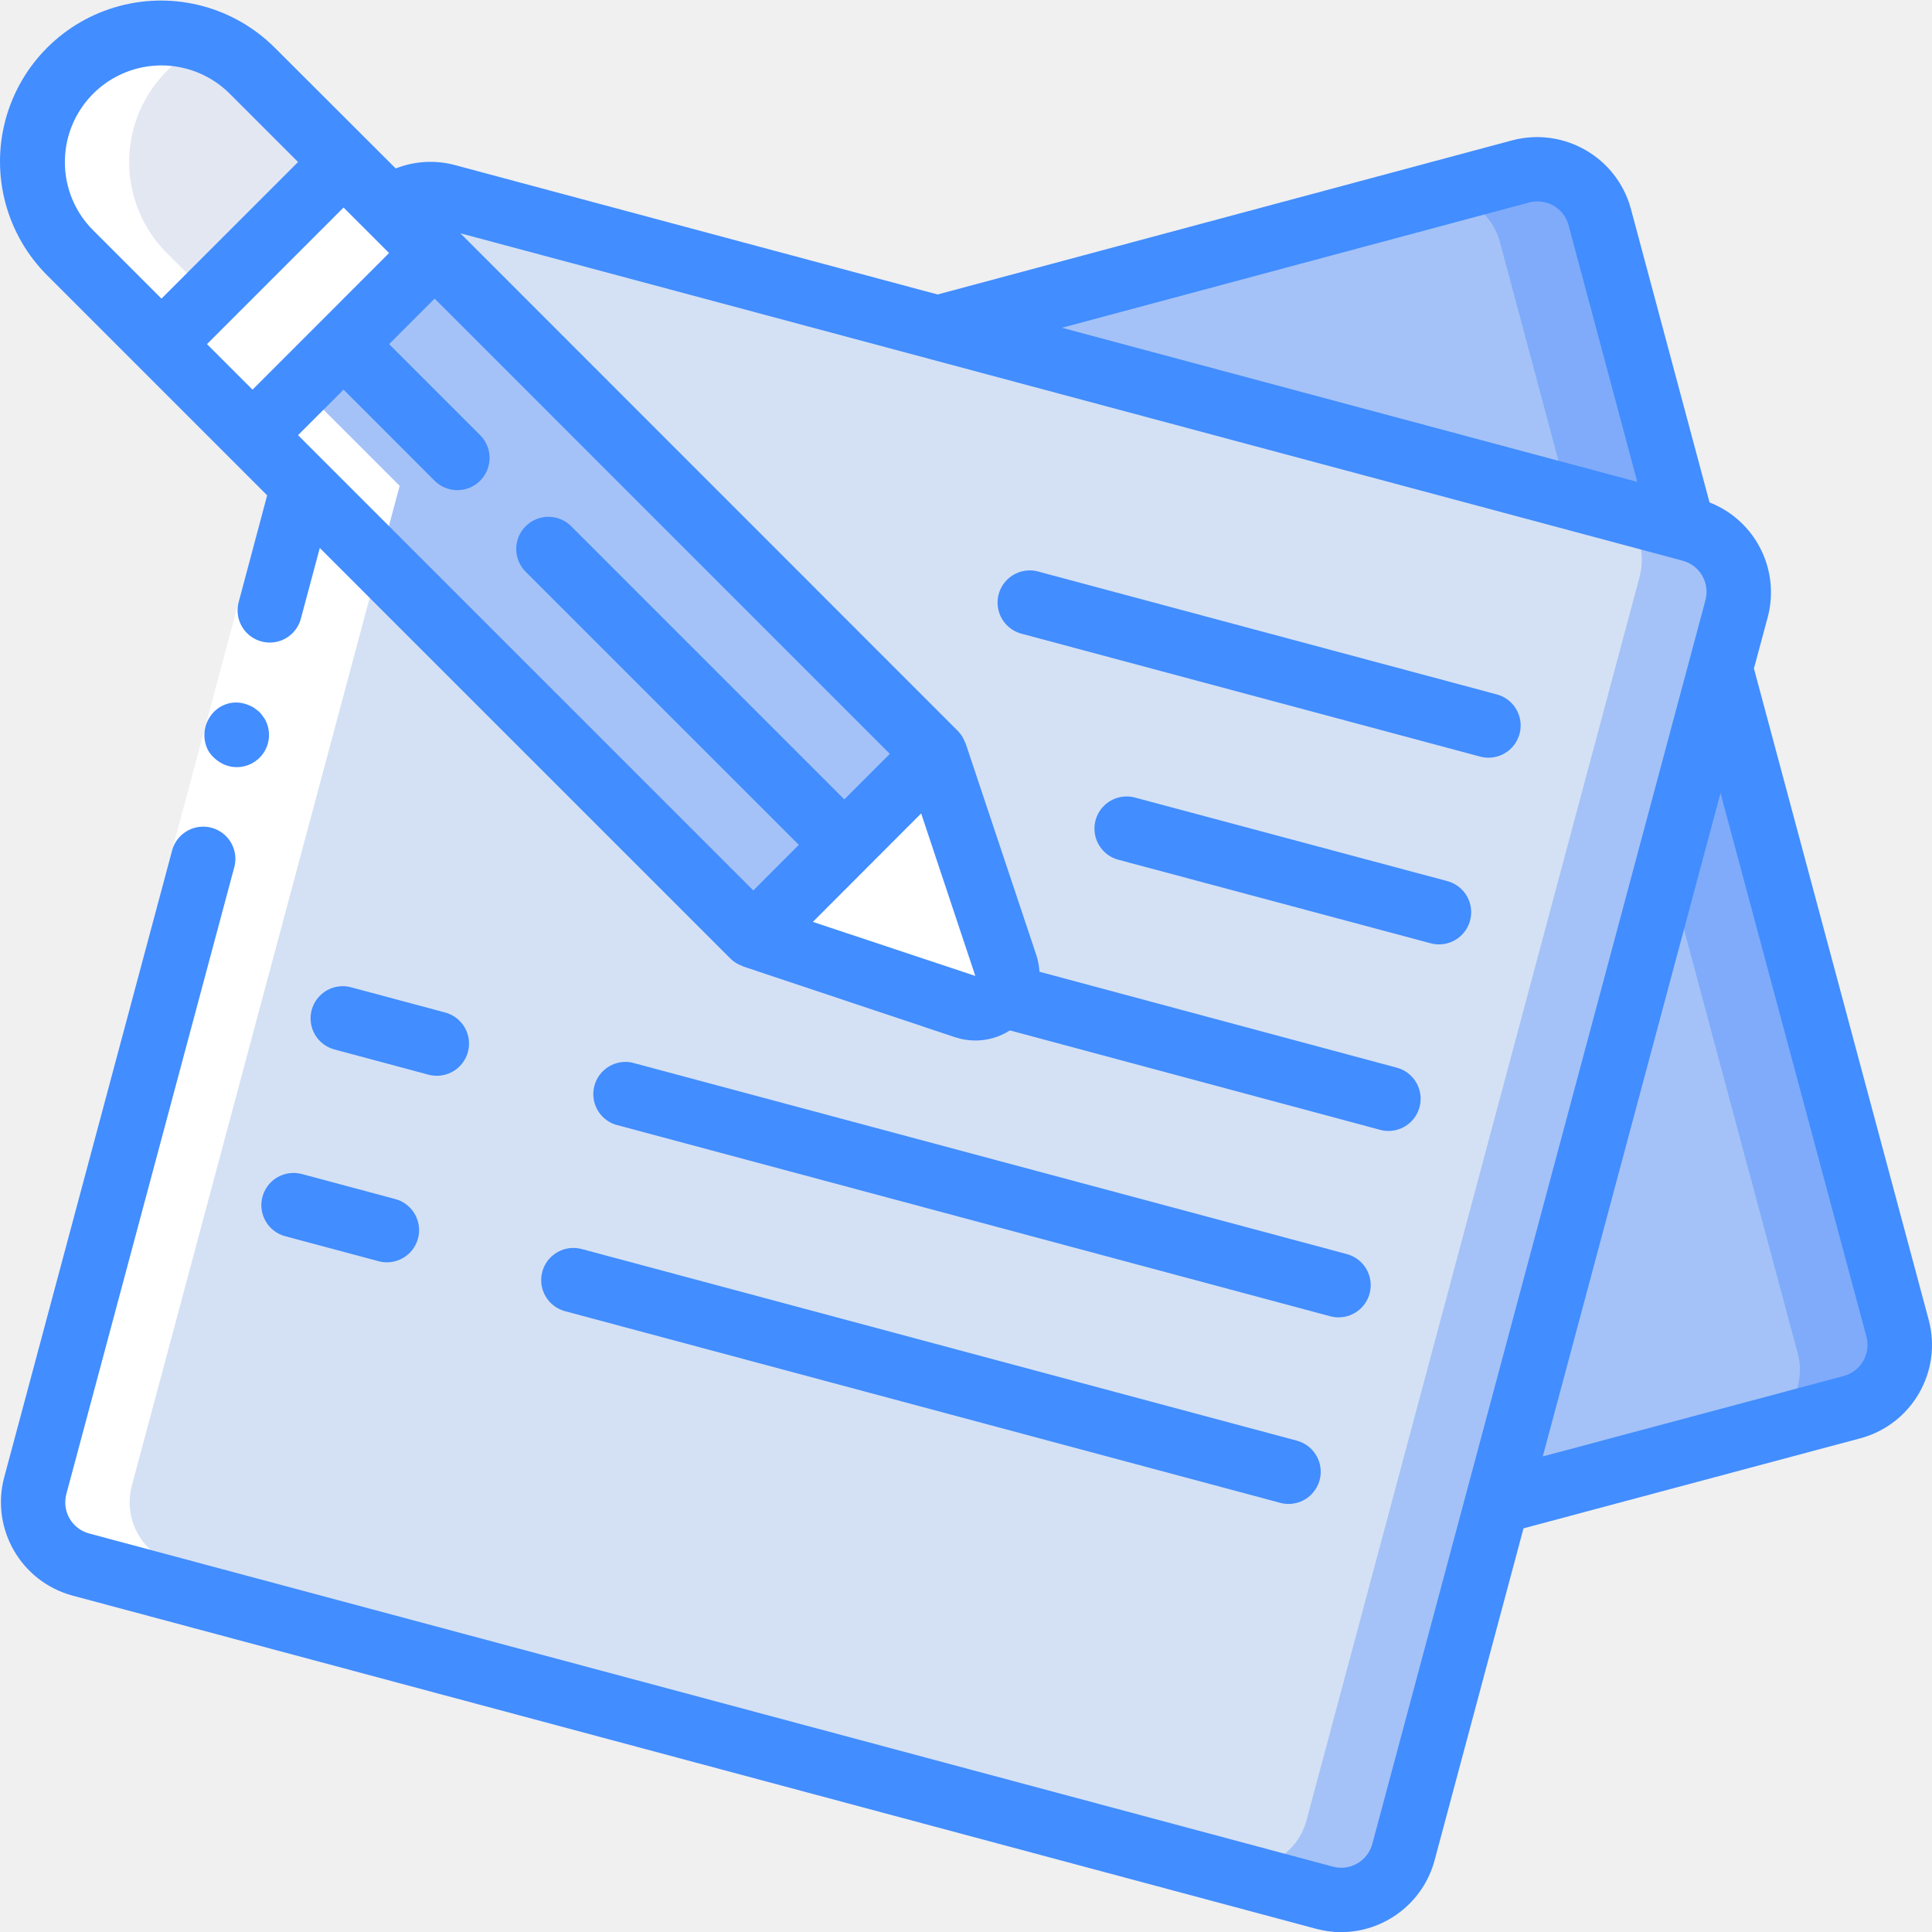
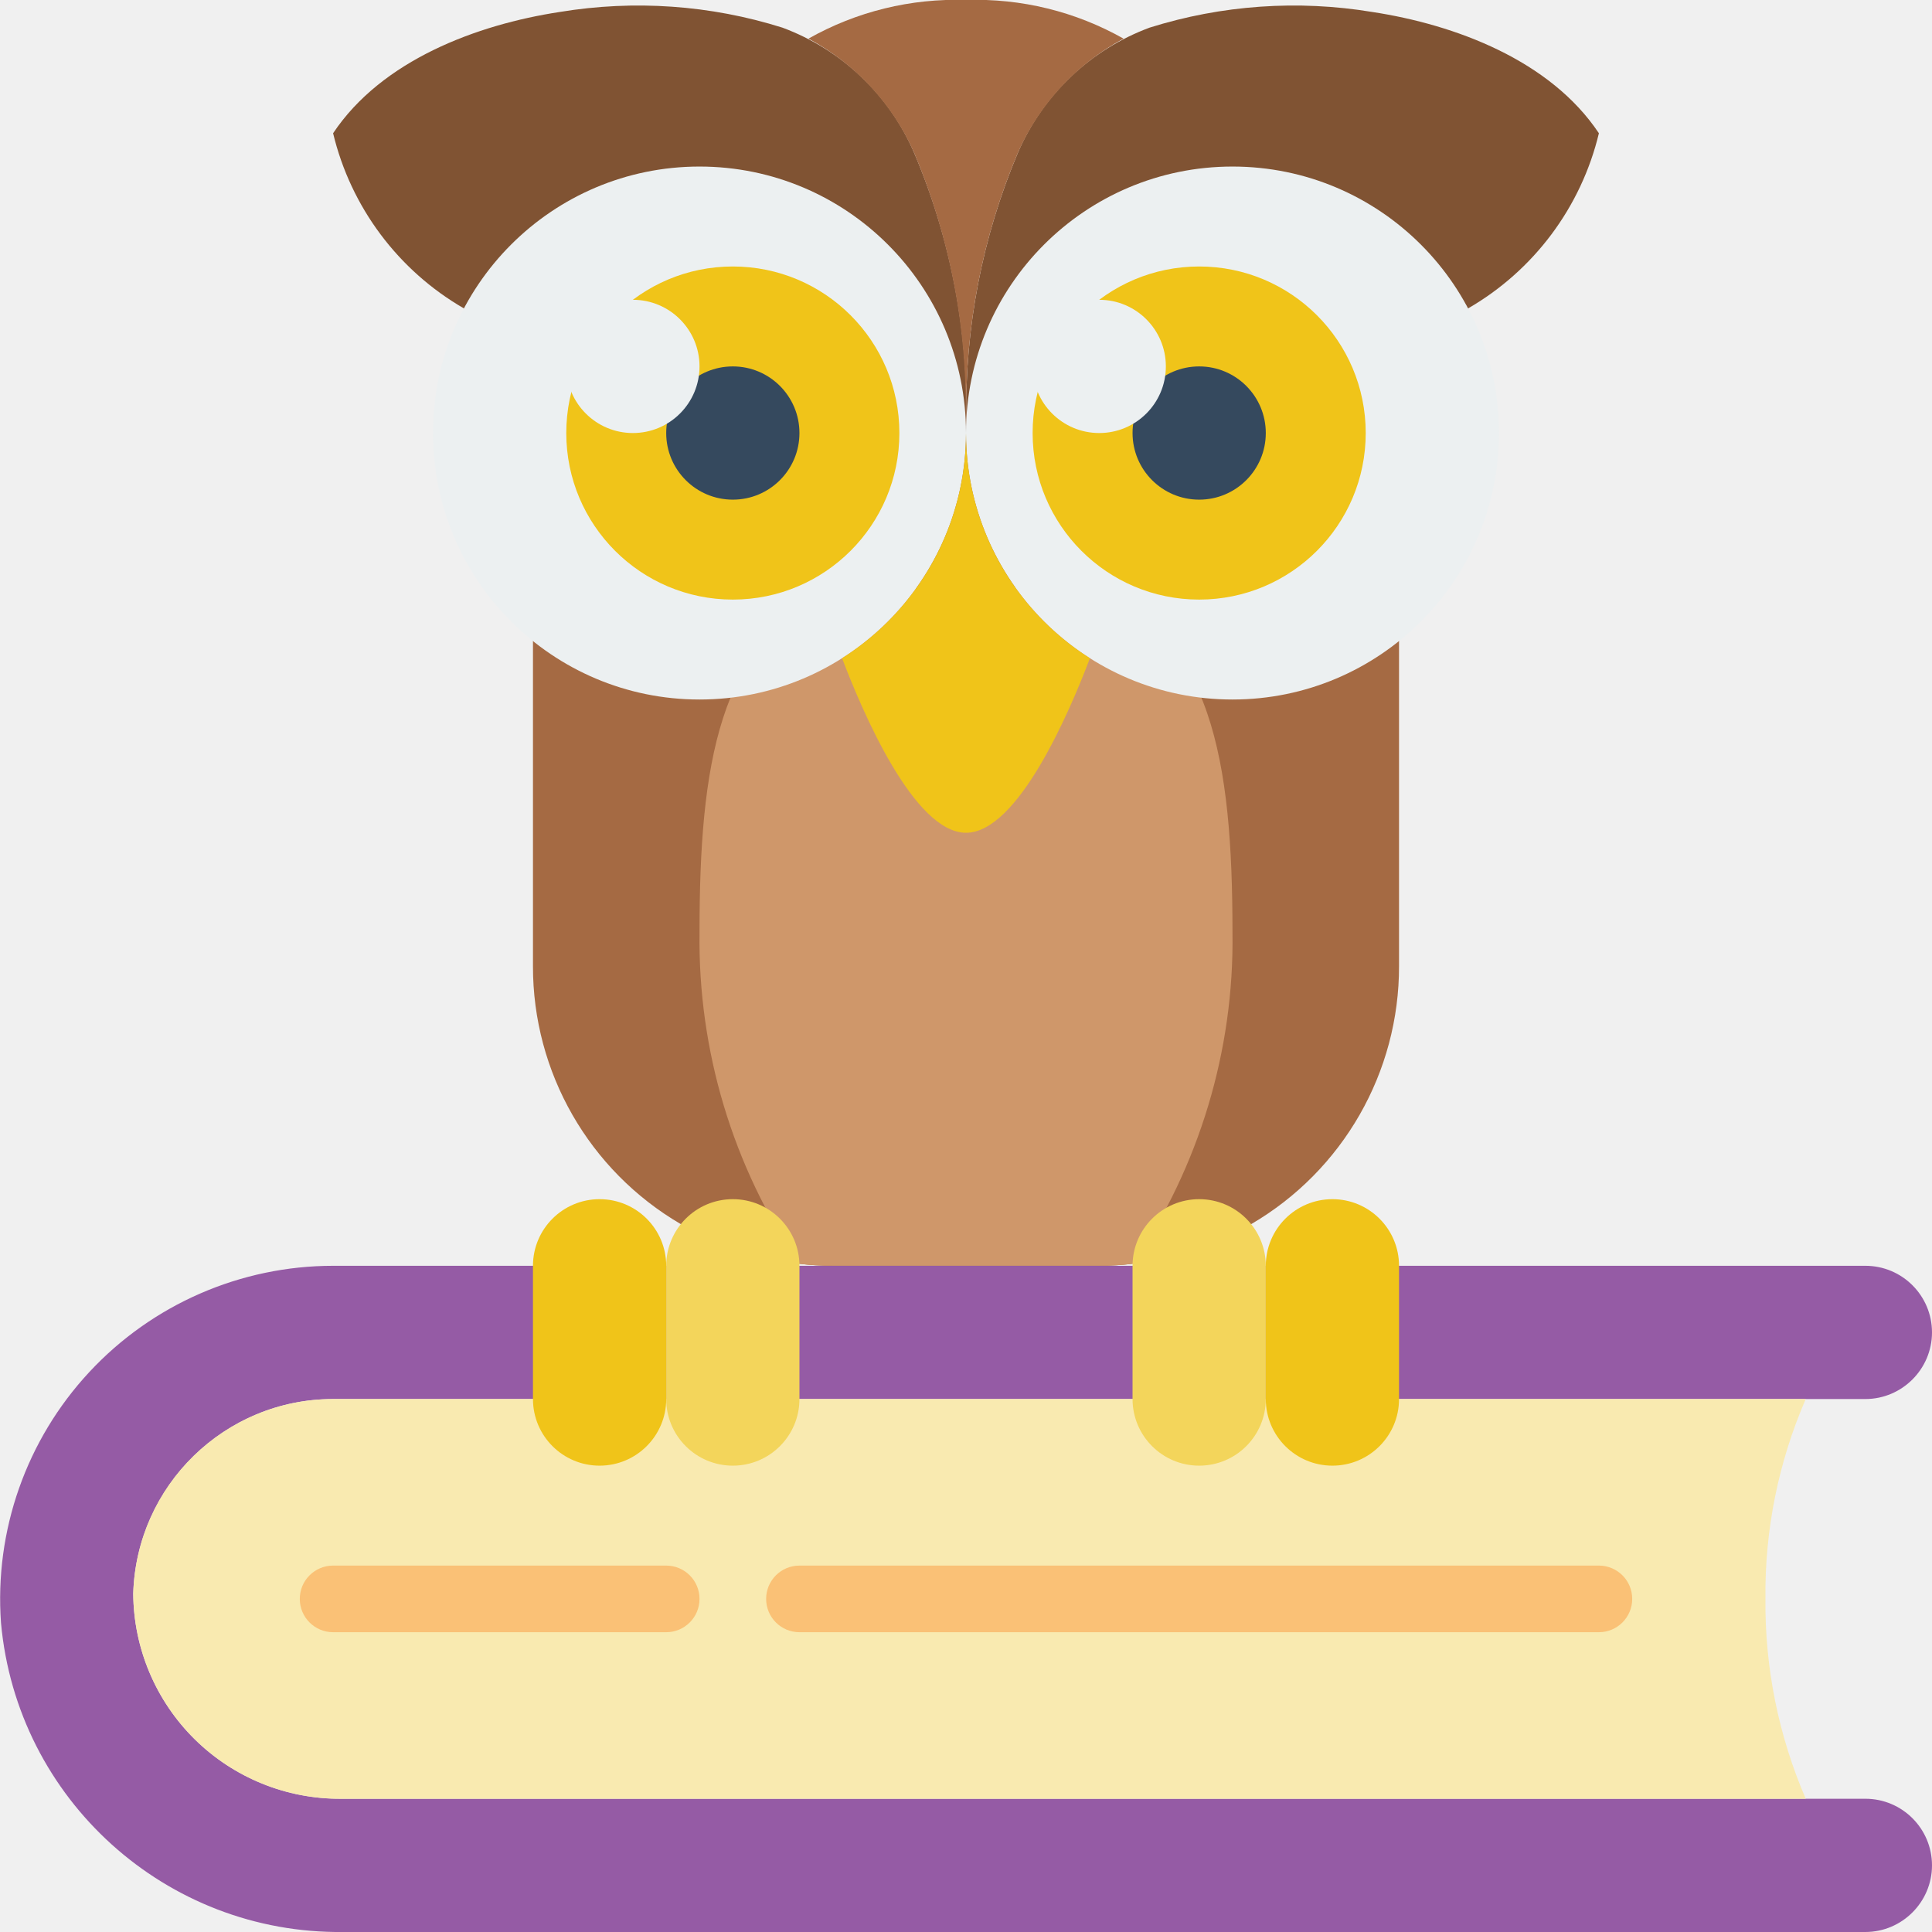
- <svg xmlns="http://www.w3.org/2000/svg" height="512pt" viewBox="0 0 512.15 512" width="512pt">
-   <path d="m248.453 86.82h.086l154.625-41.473c9.113-2.402 18.461 3.016 20.906 12.117l22.016 82.262 9.984 37.293v.086l46.934 174.934c2.441 9.094-2.941 18.449-12.035 20.906l-94.121 25.172zm0 0" fill="#7fabfa" />
-   <path d="m222 93.441h.086l154.625-41.469c9.113-2.406 18.457 3.012 20.906 12.117l22.016 82.262 9.984 37.289v.086l46.934 174.934c2.441 9.094-2.941 18.449-12.035 20.906l-94.121 25.172zm0 0" fill="#a4c2f7" />
-   <path d="m460.336 161.23-88.32 329.73c-2.457 9.09-11.812 14.477-20.906 12.031l-329.727-88.32c-2.305-.645-4.453-1.746-6.316-3.242-5.223-4.246-7.461-11.164-5.719-17.664l71-265.047 24.574-74.496c4.012-2.691 8.996-3.5 13.652-2.219l310.359 83.117 19.371 5.203c9.09 2.457 14.477 11.812 12.031 20.906zm0 0" fill="#a4c2f7" />
-   <path d="m434.648 152.785-88.316 329.727c-2.457 9.094-11.812 14.477-20.91 12.031l-310.355-83.113c-5.223-4.246-7.461-11.164-5.719-17.664l71-265.047 24.574-74.496c4.012-2.691 8.996-3.5 13.652-2.219l310.359 83.117c5.223 4.246 7.461 11.164 5.715 17.664zm0 0" fill="#d4e1f4" />
-   <path d="m255.879 266.789-56.238-18.773 48.301-48.297 18.773 56.234c1.004 3.074.195 6.457-2.094 8.746-2.285 2.285-5.668 3.094-8.742 2.09zm0 0" fill="#fff" />
-   <path d="m91.098 42.875-48.297 48.297-24.152-24.148c-13.336-13.336-13.336-34.961 0-48.297 13.34-13.34 34.965-13.34 48.301 0zm0 0" fill="#e3e7f2" />
-   <path d="m247.941 199.719-18.09 18.09v.086l-12.031 12.031h-.086l-18.094 18.09-132.691-132.691 18.176-18.094 12.031-12.031 18.09-18.176zm0 0" fill="#a4c2f7" />
-   <path d="m42.805 91.172 48.297-48.297 24.148 24.148-48.297 48.297zm0 0" fill="#fff" />
-   <path d="m68.398 91.172-24.148-24.148c-8.105-8.098-11.605-19.723-9.324-30.949 2.285-11.227 10.051-20.562 20.676-24.852-15.059-6.121-32.344-.777-41.32 12.773-8.973 13.555-7.145 31.555 4.367 43.027l24.152 24.148 24.148 24.152 12.801-12.801zm0 0" fill="#fff" />
-   <path d="m365.785 500.066-318.805-85.395c-2.301-.645-4.449-1.746-6.312-3.242-5.223-4.246-7.461-11.164-5.719-17.664l70.996-265.047-26.195-26.195-12.801 12.801 13.398 13.395-71 265.047c-1.742 6.5.496 13.418 5.719 17.664 1.863 1.496 4.012 2.598 6.316 3.242l329.727 88.32c5.082 1.359 10.508.277 14.676-2.926zm0 0" fill="#fff" />
-   <path d="m376.711 51.973-116.234 31.18 12.801 3.414 129.031-34.594c1.215-.312 2.461-.484 3.711-.523l11.777-3.156c-4.168-3.176-9.562-4.262-14.633-2.945l-22.742 6.102c-1.254.039-2.5.211-3.711.523zm0 0" fill="#fff" />
-   <path d="m88.59 130.93-28.707 107.152-42.289 157.895-16.488-4.422 42.293-157.883 28.703-107.16zm0 0" fill="#fff" />
-   <g fill="#428dff">
-     <path d="m69.133 189.059c-.375-.43-.809-.805-1.289-1.117-.406-.352-.863-.637-1.355-.852-.516-.242-1.051-.445-1.598-.609-3.332-.973-6.922.258-8.957 3.074-2.07 2.742-2.332 6.449-.668 9.453.59.957 1.352 1.789 2.254 2.457.875.691 1.879 1.199 2.953 1.504 3.363.941 6.957-.258 9.082-3.031 2.121-2.77 2.34-6.559.551-9.555zm0 0" />
-     <path d="m355.52 512.113c11.57-.031 21.695-7.781 24.746-18.941l23.598-88.102 89.367-23.891c13.617-3.703 21.68-17.711 18.051-31.344l-46.336-172.699 3.668-13.652c3.316-12.574-3.324-25.637-15.438-30.371l-20.863-77.883c-3.734-13.605-17.707-21.68-31.359-18.125l-152.406 40.883-127.797-34.262c-5.238-1.438-10.801-1.137-15.852.855l-31.926-31.871c-10.762-10.859-26.508-15.133-41.281-11.199-14.773 3.934-26.312 15.469-30.25 30.242-3.938 14.773.328 30.523 11.184 41.285l58.191 58.191-7.535 28.254c-.805 2.949.031 6.105 2.191 8.27 2.16 2.164 5.312 3.008 8.266 2.211 2.949-.797 5.25-3.113 6.027-6.07l5.008-18.707 108.887 108.879c.891.871 1.961 1.531 3.141 1.938.066 0 .121.094.195.117l56.211 18.773c1.758.578 3.594.863 5.441.855 3.215-.012 6.359-.938 9.062-2.672l98.137 26.352c.723.199 1.469.301 2.219.297 4.281 0 7.898-3.176 8.453-7.422.559-4.246-2.117-8.246-6.254-9.352l-94.719-25.43c-.086-1.449-.348-2.883-.785-4.27l-18.773-56.215c0-.078-.094-.129-.129-.207-.406-1.168-1.062-2.234-1.93-3.121l-131.898-131.945 324.02 86.793c2.191.586 4.059 2.016 5.191 3.98 1.133 1.961 1.438 4.293.852 6.484l-88.305 329.684c-.582 2.191-2.016 4.062-3.98 5.195-1.965 1.133-4.301 1.438-6.488.848l-329.688-88.312c-4.551-1.215-7.258-5.883-6.051-10.438l44.512-166.16c.805-2.949-.031-6.105-2.191-8.27-2.16-2.168-5.312-3.012-8.266-2.215s-5.254 3.113-6.031 6.074l-44.492 166.102c-3.625 13.641 4.445 27.652 18.066 31.359l329.695 88.336c2.164.59 4.398.891 6.645.887zm139.25-157.867c1.207 4.527-1.461 9.184-5.977 10.43l-79.82 21.332 47.113-175.879zm-89.449-300.637c2.199-.602 4.547-.297 6.52.844 1.973 1.137 3.406 3.02 3.984 5.223l18.203 67.996-152.516-40.859zm-181.504 158.227-72.406-72.414c-3.332-3.332-8.738-3.332-12.07.004-3.332 3.332-3.328 8.738.008 12.07l72.41 72.395-12.062 12.078-120.688-120.688 12.066-12.066 24.129 24.141c2.16 2.156 5.301 3 8.25 2.207 2.945-.789 5.246-3.09 6.035-6.035.789-2.945-.051-6.09-2.207-8.246l-24.133-24.133 12.066-12.074 120.668 120.688zm-168.949-120.688 36.207-36.207 12.066 12.066-36.199 36.207zm-37.668-48.273c0-10.355 6.238-19.695 15.805-23.656 9.57-3.961 20.582-1.77 27.902 5.555l18.102 18.102-36.207 36.207-18.109-18.109c-4.812-4.789-7.512-11.305-7.492-18.098zm198.281 201.43 28.707-28.75 14.359 43.078zm0 0" />
-     <path d="m394.578 200.785c4.281-.004 7.898-3.18 8.457-7.426.555-4.242-2.121-8.246-6.254-9.352l-121.371-32.52c-2.977-.887-6.195-.086-8.41 2.09-2.215 2.172-3.074 5.379-2.246 8.367.828 2.992 3.219 5.297 6.234 6.02l121.379 32.527c.723.195 1.465.293 2.211.293zm0 0" />
-     <path d="m296.598 227.867 82.52 22.078c2.961.844 6.152.023 8.344-2.145 2.188-2.168 3.039-5.352 2.223-8.324-.816-2.973-3.172-5.273-6.164-6.02l-82.52-22.074c-2.965-.844-6.152-.027-8.344 2.145-2.191 2.168-3.039 5.352-2.223 8.324.816 2.973 3.172 5.273 6.164 6.016zm0 0" />
-     <path d="m113.574 284.812c.727.191 1.469.289 2.219.289 4.285.004 7.906-3.172 8.465-7.418.559-4.246-2.117-8.25-6.254-9.359l-24.746-6.629c-2.969-.867-6.176-.062-8.379 2.109-2.203 2.168-3.062 5.359-2.242 8.344.82 2.98 3.188 5.285 6.191 6.023zm0 0" />
-     <path d="m352.609 348.848c.723.195 1.465.297 2.211.297 4.285 0 7.906-3.172 8.465-7.418.559-4.246-2.117-8.25-6.254-9.359l-189.586-50.789c-4.398-.859-8.711 1.836-9.875 6.164-1.16 4.328 1.227 8.82 5.465 10.277zm0 0" />
-     <path d="m69.57 317.188c-1.219 4.551 1.484 9.223 6.031 10.445l24.746 6.621c.723.199 1.465.301 2.211.297 4.285.004 7.906-3.172 8.465-7.418.559-4.246-2.117-8.25-6.254-9.355l-24.746-6.633c-2.188-.586-4.52-.277-6.48.855-1.961 1.133-3.391 3-3.973 5.188zm0 0" />
-     <path d="m143.75 337.062c-1.215 4.547 1.484 9.223 6.031 10.445l189.578 50.797c.723.199 1.469.301 2.219.301 4.281-.004 7.898-3.18 8.457-7.426.555-4.246-2.121-8.246-6.258-9.352l-189.574-50.801c-2.188-.586-4.516-.281-6.477.852-1.961 1.133-3.391 2.996-3.977 5.184zm0 0" />
+ <svg xmlns="http://www.w3.org/2000/svg" height="512" viewBox="0 0 58 58" width="512">
+   <g fill-rule="nonzero" transform="translate(0 -1)" fill="none">
+     <path d="M13.93 10.26A8.31 8.31 0 0110 5c1.46-2.19 4.31-3.26 6.8-3.64 2.24-.37 4.53-.21 6.69.47a6.93 6.93 0 013.95 3.75A19.69 19.69 0 0129 13.9v.1z" fill="#805333" />
+     <path d="M44.07 10.26A8.31 8.31 0 0048 5c-1.46-2.19-4.31-3.26-6.8-3.64a14.44 14.44 0 00-6.69.47 6.93 6.93 0 00-3.95 3.75 19.69 19.69 0 00-1.55 8.01l-.01.31v.1z" fill="#805333" />
+     <path d="M33.73 2.16a7.21 7.21 0 00-3.17 3.42 19.69 19.69 0 00-1.55 8.01l-.01.31-.01-.31c.05-2.75-.48-5.48-1.55-8.01a7.21 7.21 0 00-3.17-3.42A9 9 0 0129 1a9 9 0 014.73 1.16zM42 14v16a8.95 8.95 0 01-4.44 7.75L34 38.94c-.33.04-.67.06-1 .06h-8c-.33 0-.67-.02-1-.06l-3.56-1.19A8.95 8.95 0 0116 30V14z" fill="#a56a43" />
+     <path d="M37 29c.05 3.54-1 7-2.98 9.93l-.02.01c-.33.04-.67.06-1 .06h-8c-.33 0-.67-.02-1-.06l-.02-.01A17.3 17.3 0 0121 29c0-5.02.57-8.73 3.94-10.28l7.8-.13C36.39 20.05 37 23.83 37 29z" fill="#cf976a" />
+     <circle cx="21" cy="14" fill="#ecf0f1" r="8" />
+     <circle cx="37" cy="14" fill="#ecf0f1" r="8" />
+     <circle cx="22" cy="14" fill="#f0c419" r="5" />
+     <circle cx="36" cy="14" fill="#f0c419" r="5" />
+     <circle cx="22" cy="14" fill="#35495e" r="2" />
+     <circle cx="36" cy="14" fill="#35495e" r="2" />
+     <path d="M32.72 20.76C32.11 22.37 30.56 26 29 26s-3.11-3.63-3.72-5.24A8 8 0 0029 14a8 8 0 003.72 6.76z" fill="#f0c419" />
+     <path d="M58 57c0 1.1-.9 2-2 2H10.31A10.2 10.2 0 01.03 49.72 10 10 0 0110 39h46a2 2 0 012 2c0 1.1-.9 2-2 2H10c-3.25 0-5.9 2.6-6 5.84A6.2 6.2 0 0010.25 55H56a2 2 0 012 2z" fill="#955ba5" />
+     <path d="M53 49c-.02 2.06.39 4.1 1.21 6H10.25A6.2 6.2 0 014 48.84 6.01 6.01 0 0110 43h44.21A14.65 14.65 0 0053 49z" fill="#f9eab0" />
+     <path d="M48 50H24a1 1 0 010-2h24a1 1 0 010 2zM20 50H10a1 1 0 010-2h10a1 1 0 010 2z" fill="#fac176" />
+     <rect fill="#f0c419" height="8" rx="2" width="4" x="16" y="37" />
+     <rect fill="#f3d55b" height="8" rx="2" width="4" x="20" y="37" />
+     <rect fill="#f3d55b" height="8" rx="2" width="4" x="34" y="37" />
+     <rect fill="#f0c419" height="8" rx="2" width="4" x="38" y="37" />
+     <g fill="#ecf0f1">
+       <circle cx="19" cy="12" r="2" />
+       <circle cx="33" cy="12" r="2" />
+     </g>
  </g>
</svg>
